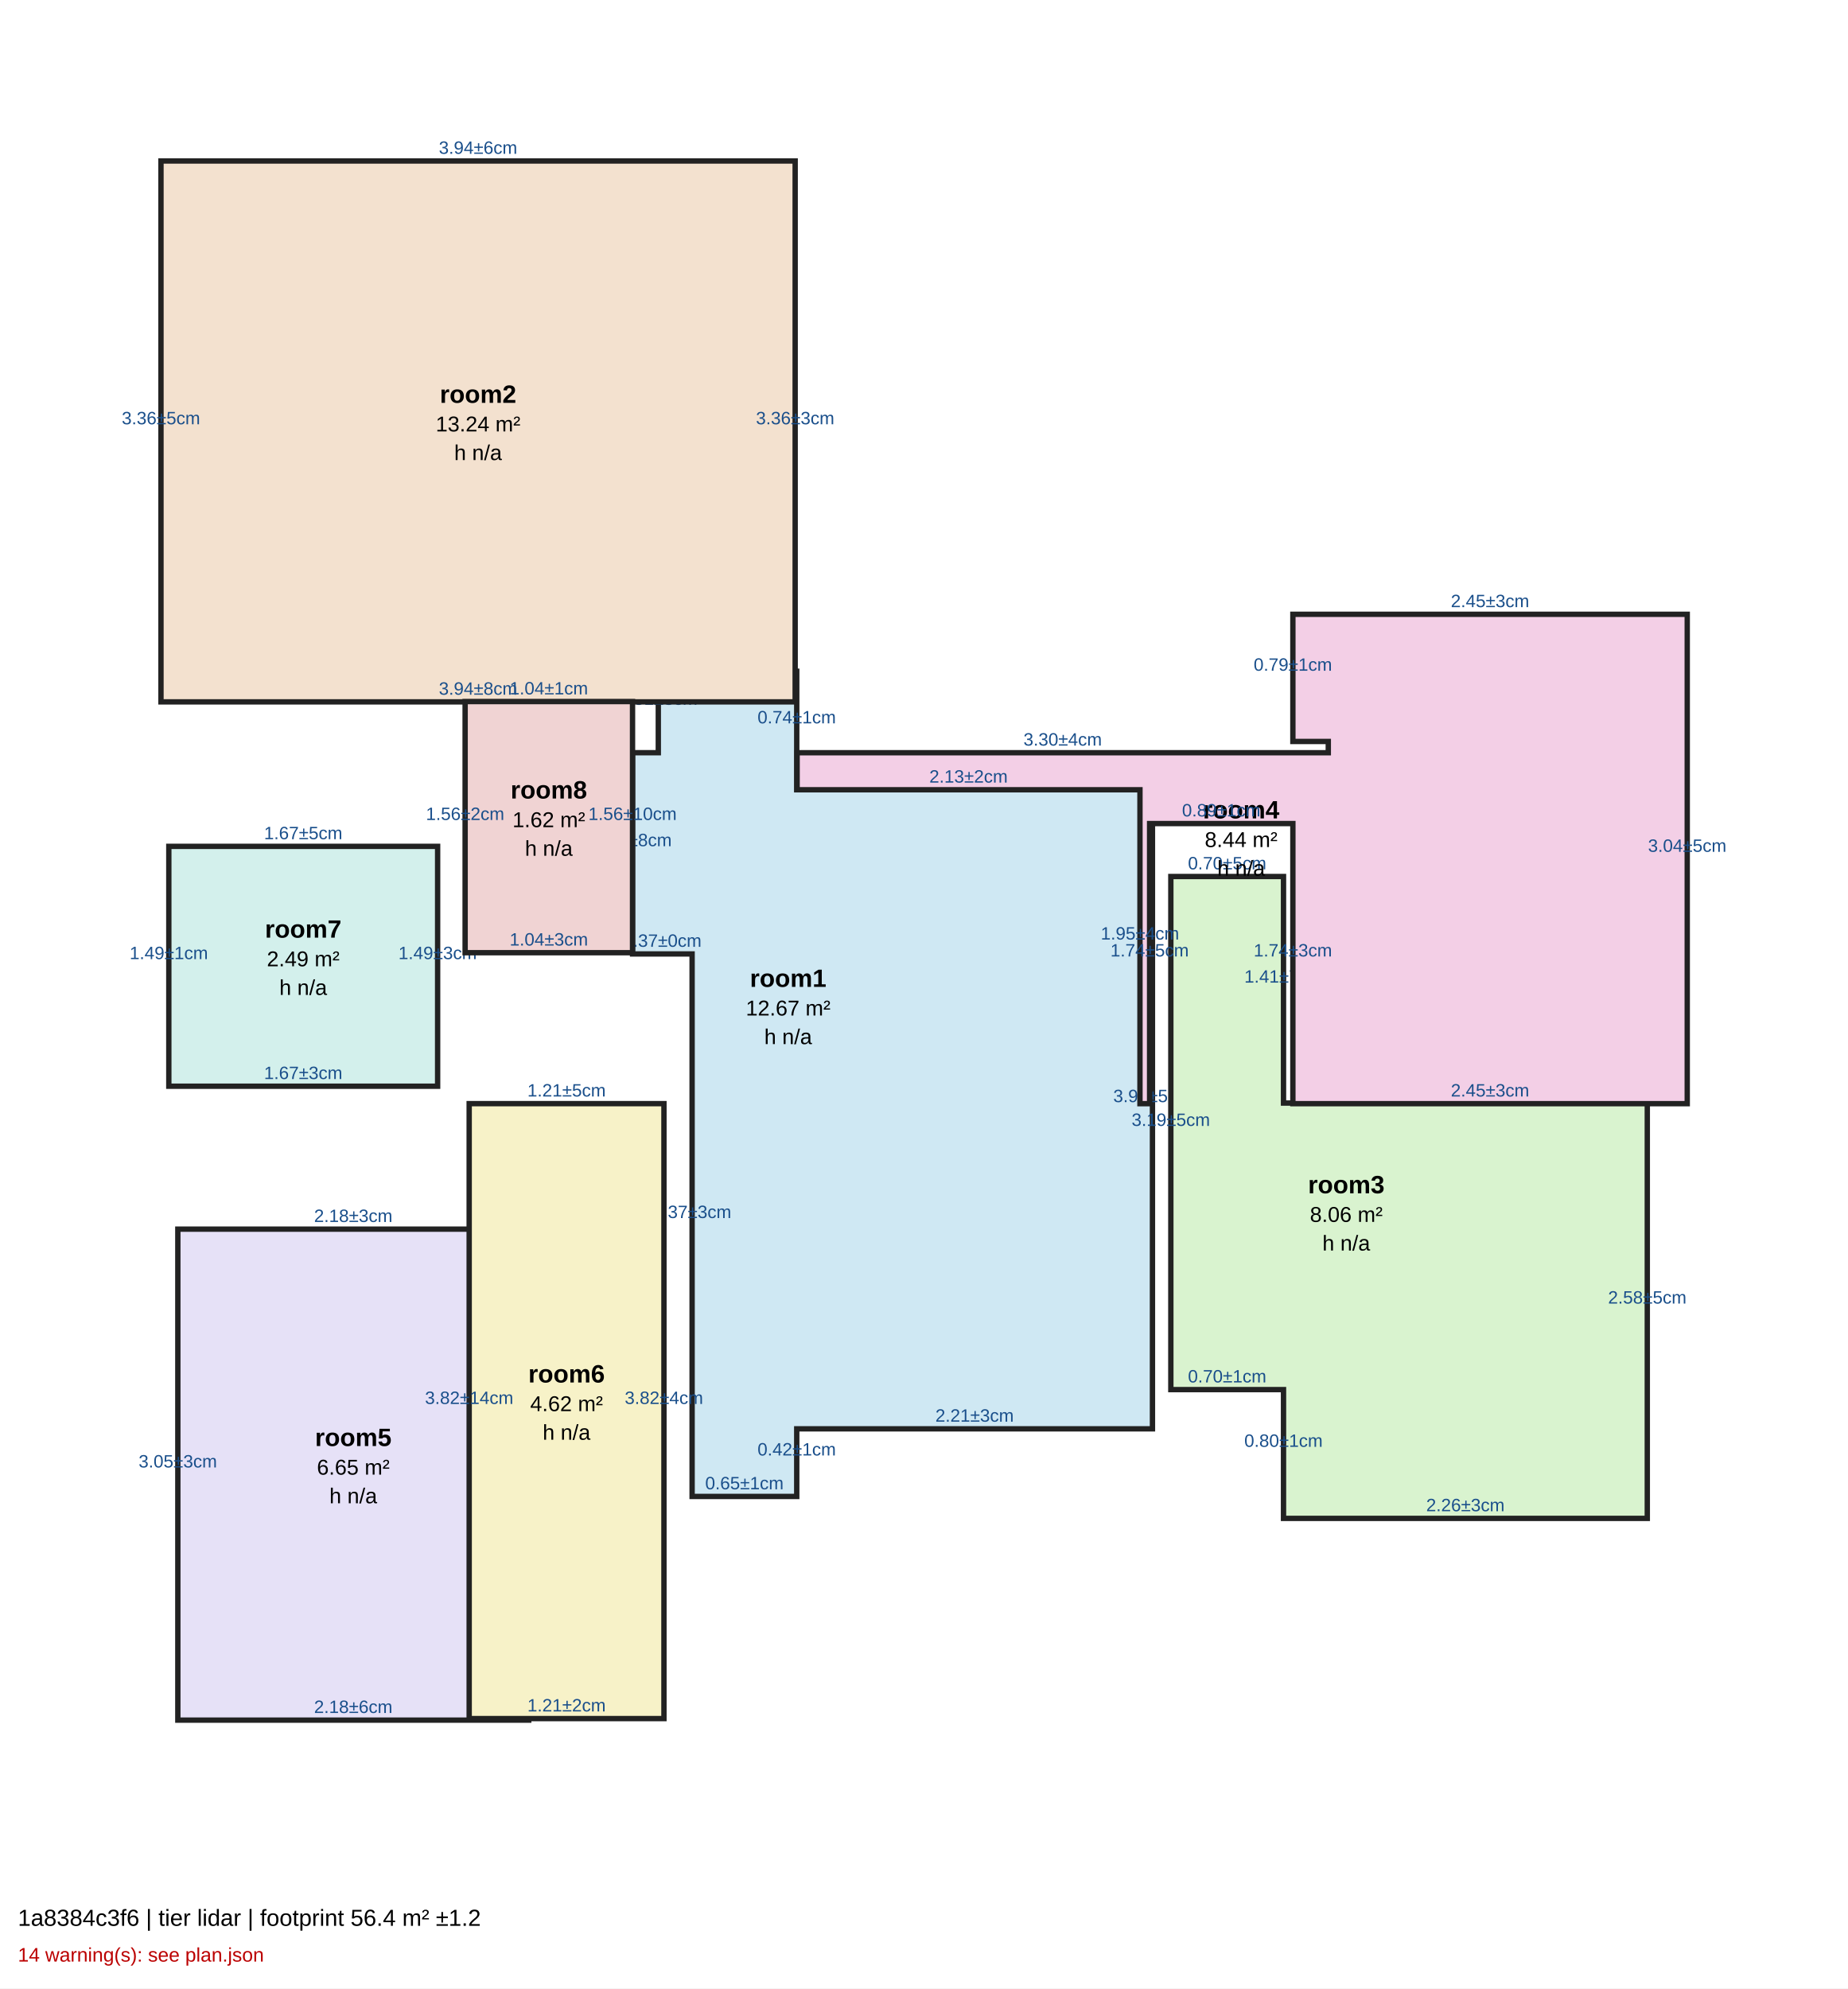
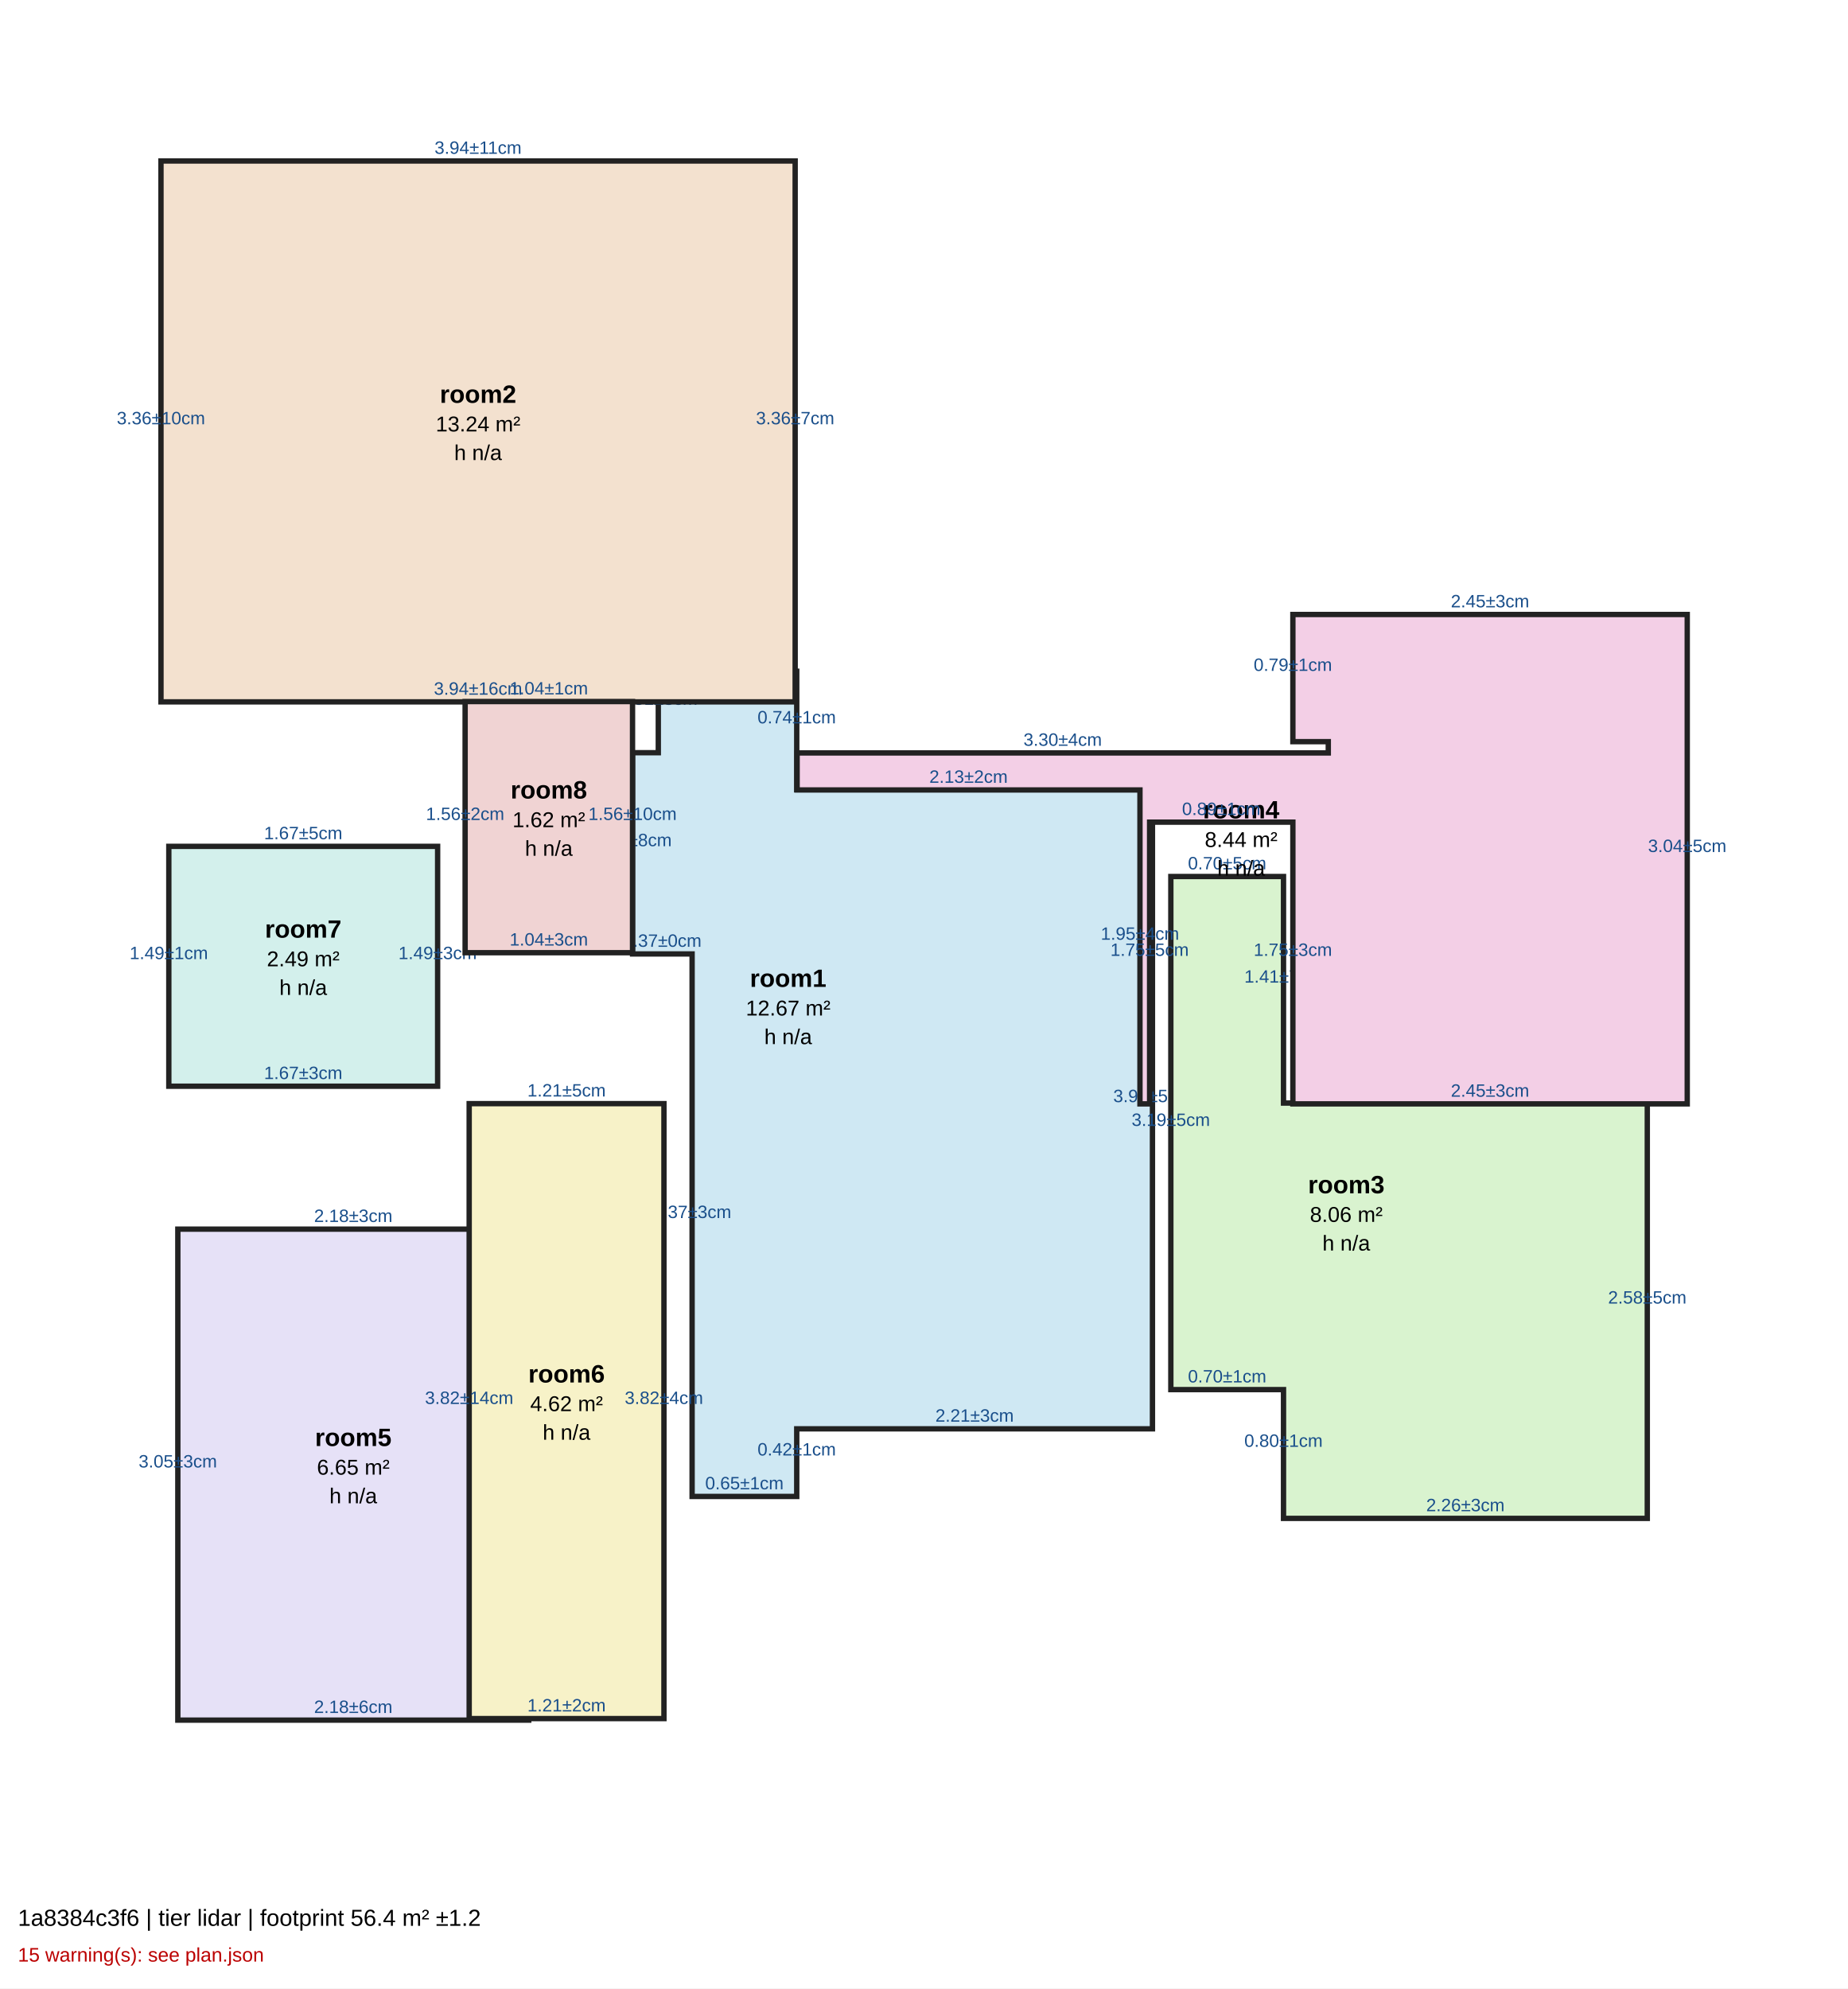
<svg xmlns="http://www.w3.org/2000/svg" baseProfile="full" height="1112px" version="1.1" width="1033px">
  <defs />
  <rect fill="white" height="1111.679" width="1033.383" x="0" y="0" />
  <polygon fill="#cfe8f3" points="386.976,836.625 386.976,533.325 353.676,533.325 353.676,420.825 368.076,420.825 368.076,375.285 445.476,375.285 445.476,441.525 644.376,441.525 644.376,798.825 445.476,798.825 445.476,836.625" stroke="#222" stroke-width="3" />
  <text font-family="Arial" font-size="14" font-weight="bold" text-anchor="middle" x="440.676" y="551.735">room1</text>
  <text font-family="Arial" font-size="12" font-weight="normal" text-anchor="middle" x="440.676" y="567.735">12.67 m²</text>
  <text font-family="Arial" font-size="12" font-weight="normal" text-anchor="middle" x="440.676" y="583.735">h n/a</text>
  <text fill="#1a4f8b" font-family="Arial" font-size="10" text-anchor="middle" x="386.976" y="680.975">3.37±3cm</text>
  <text fill="#1a4f8b" font-family="Arial" font-size="10" text-anchor="middle" x="370.326" y="529.325">0.37±0cm</text>
  <text fill="#1a4f8b" font-family="Arial" font-size="10" text-anchor="middle" x="353.676" y="473.075">1.25±8cm</text>
  <text fill="#1a4f8b" font-family="Arial" font-size="10" text-anchor="middle" x="368.076" y="394.055">0.51±3cm</text>
  <text fill="#1a4f8b" font-family="Arial" font-size="10" text-anchor="middle" x="406.776" y="371.285">0.86±6cm</text>
  <text fill="#1a4f8b" font-family="Arial" font-size="10" text-anchor="middle" x="445.476" y="404.405">0.74±1cm</text>
  <text fill="#1a4f8b" font-family="Arial" font-size="10" text-anchor="middle" x="544.926" y="437.525">2.21±2cm</text>
  <text fill="#1a4f8b" font-family="Arial" font-size="10" text-anchor="middle" x="644.376" y="616.175">3.97±5cm</text>
  <text fill="#1a4f8b" font-family="Arial" font-size="10" text-anchor="middle" x="544.926" y="794.825">2.21±3cm</text>
  <text fill="#1a4f8b" font-family="Arial" font-size="10" text-anchor="middle" x="445.476" y="813.725">0.42±1cm</text>
  <text fill="#1a4f8b" font-family="Arial" font-size="10" text-anchor="middle" x="416.226" y="832.625">0.65±1cm</text>
  <polygon fill="#f3e1cf" points="90.0,392.4 90.0,90.0 444.6,90.0 444.6,392.4" stroke="#222" stroke-width="3" />
  <text font-family="Arial" font-size="14" font-weight="bold" text-anchor="middle" x="267.3" y="225.2">room2</text>
  <text font-family="Arial" font-size="12" font-weight="normal" text-anchor="middle" x="267.3" y="241.2">13.24 m²</text>
  <text font-family="Arial" font-size="12" font-weight="normal" text-anchor="middle" x="267.3" y="257.2">h n/a</text>
-   <text fill="#1a4f8b" font-family="Arial" font-size="10" text-anchor="middle" x="90.0" y="237.2">3.36±5cm</text>
-   <text fill="#1a4f8b" font-family="Arial" font-size="10" text-anchor="middle" x="267.3" y="86.0">3.94±6cm</text>
-   <text fill="#1a4f8b" font-family="Arial" font-size="10" text-anchor="middle" x="444.6" y="237.2">3.36±3cm</text>
-   <text fill="#1a4f8b" font-family="Arial" font-size="10" text-anchor="middle" x="267.3" y="388.4">3.94±8cm</text>
+   <text fill="#1a4f8b" font-family="Arial" font-size="10" text-anchor="middle" x="90.0" y="237.2">3.36±10cm</text>
+   <text fill="#1a4f8b" font-family="Arial" font-size="10" text-anchor="middle" x="267.3" y="86.0">3.94±11cm</text>
+   <text fill="#1a4f8b" font-family="Arial" font-size="10" text-anchor="middle" x="444.6" y="237.2">3.36±7cm</text>
+   <text fill="#1a4f8b" font-family="Arial" font-size="10" text-anchor="middle" x="267.3" y="388.4">3.94±16cm</text>
  <polygon fill="#d9f3cf" points="717.647,848.894 717.647,776.894 654.647,776.894 654.647,490.035 717.647,490.035 717.647,616.694 921.047,616.694 921.047,848.894" stroke="#222" stroke-width="3" />
  <text font-family="Arial" font-size="14" font-weight="bold" text-anchor="middle" x="752.747" y="667.129">room3</text>
  <text font-family="Arial" font-size="12" font-weight="normal" text-anchor="middle" x="752.747" y="683.129">8.06 m²</text>
  <text font-family="Arial" font-size="12" font-weight="normal" text-anchor="middle" x="752.747" y="699.129">h n/a</text>
  <text fill="#1a4f8b" font-family="Arial" font-size="10" text-anchor="middle" x="717.647" y="808.894">0.80±1cm</text>
  <text fill="#1a4f8b" font-family="Arial" font-size="10" text-anchor="middle" x="686.147" y="772.894">0.70±1cm</text>
  <text fill="#1a4f8b" font-family="Arial" font-size="10" text-anchor="middle" x="654.647" y="629.465">3.19±5cm</text>
  <text fill="#1a4f8b" font-family="Arial" font-size="10" text-anchor="middle" x="686.147" y="486.035">0.70±5cm</text>
  <text fill="#1a4f8b" font-family="Arial" font-size="10" text-anchor="middle" x="717.647" y="549.365">1.41±7cm</text>
  <text fill="#1a4f8b" font-family="Arial" font-size="10" text-anchor="middle" x="819.347" y="612.694">2.26±3cm</text>
  <text fill="#1a4f8b" font-family="Arial" font-size="10" text-anchor="middle" x="921.047" y="728.794">2.58±5cm</text>
  <text fill="#1a4f8b" font-family="Arial" font-size="10" text-anchor="middle" x="819.347" y="844.894">2.26±3cm</text>
-   <polygon fill="#f3cfe6" points="637.383,617.035 637.383,441.535 445.683,441.535 445.683,420.835 742.683,420.835 742.683,414.535 722.883,414.535 722.883,343.435 943.383,343.435 943.383,617.035 722.883,617.035 722.883,460.435 642.783,460.435 642.783,617.035" stroke="#222" stroke-width="3" />
-   <text font-family="Arial" font-size="14" font-weight="bold" text-anchor="middle" x="693.955" y="457.549">room4</text>
-   <text font-family="Arial" font-size="12" font-weight="normal" text-anchor="middle" x="693.955" y="473.549">8.44 m²</text>
-   <text font-family="Arial" font-size="12" font-weight="normal" text-anchor="middle" x="693.955" y="489.549">h n/a</text>
-   <text fill="#1a4f8b" font-family="Arial" font-size="10" text-anchor="middle" x="637.383" y="525.285">1.95±4cm</text>
-   <text fill="#1a4f8b" font-family="Arial" font-size="10" text-anchor="middle" x="541.533" y="437.535">2.13±2cm</text>
-   <text fill="#1a4f8b" font-family="Arial" font-size="10" text-anchor="middle" x="594.183" y="416.835">3.30±4cm</text>
-   <text fill="#1a4f8b" font-family="Arial" font-size="10" text-anchor="middle" x="722.883" y="374.985">0.79±1cm</text>
-   <text fill="#1a4f8b" font-family="Arial" font-size="10" text-anchor="middle" x="833.133" y="339.435">2.45±3cm</text>
-   <text fill="#1a4f8b" font-family="Arial" font-size="10" text-anchor="middle" x="943.383" y="476.235">3.04±5cm</text>
-   <text fill="#1a4f8b" font-family="Arial" font-size="10" text-anchor="middle" x="833.133" y="613.035">2.45±3cm</text>
-   <text fill="#1a4f8b" font-family="Arial" font-size="10" text-anchor="middle" x="722.883" y="534.735">1.74±3cm</text>
-   <text fill="#1a4f8b" font-family="Arial" font-size="10" text-anchor="middle" x="682.833" y="456.435">0.89±1cm</text>
-   <text fill="#1a4f8b" font-family="Arial" font-size="10" text-anchor="middle" x="642.783" y="534.735">1.74±5cm</text>
+   <polygon fill="#f3cfe6" points="637.383,617.146 637.383,441.646 445.683,441.646 445.683,420.946 742.683,420.946 742.683,414.646 722.883,414.646 722.883,343.546 943.383,343.546 943.383,617.146 722.883,617.146 722.883,459.646 642.783,459.646 642.783,617.146" stroke="#222" stroke-width="3" />
+   <text font-family="Arial" font-size="14" font-weight="bold" text-anchor="middle" x="693.955" y="457.532">room4</text>
+   <text font-family="Arial" font-size="12" font-weight="normal" text-anchor="middle" x="693.955" y="473.532">8.44 m²</text>
+   <text font-family="Arial" font-size="12" font-weight="normal" text-anchor="middle" x="693.955" y="489.532">h n/a</text>
+   <text fill="#1a4f8b" font-family="Arial" font-size="10" text-anchor="middle" x="637.383" y="525.396">1.95±4cm</text>
+   <text fill="#1a4f8b" font-family="Arial" font-size="10" text-anchor="middle" x="541.533" y="437.646">2.13±2cm</text>
+   <text fill="#1a4f8b" font-family="Arial" font-size="10" text-anchor="middle" x="594.183" y="416.946">3.30±4cm</text>
+   <text fill="#1a4f8b" font-family="Arial" font-size="10" text-anchor="middle" x="722.883" y="375.096">0.79±1cm</text>
+   <text fill="#1a4f8b" font-family="Arial" font-size="10" text-anchor="middle" x="833.133" y="339.546">2.45±3cm</text>
+   <text fill="#1a4f8b" font-family="Arial" font-size="10" text-anchor="middle" x="943.383" y="476.346">3.04±5cm</text>
+   <text fill="#1a4f8b" font-family="Arial" font-size="10" text-anchor="middle" x="833.133" y="613.146">2.45±3cm</text>
+   <text fill="#1a4f8b" font-family="Arial" font-size="10" text-anchor="middle" x="722.883" y="534.396">1.75±3cm</text>
+   <text fill="#1a4f8b" font-family="Arial" font-size="10" text-anchor="middle" x="682.833" y="455.646">0.89±1cm</text>
+   <text fill="#1a4f8b" font-family="Arial" font-size="10" text-anchor="middle" x="642.783" y="534.396">1.75±5cm</text>
  <polygon fill="#e6e1f7" points="99.428,961.679 99.428,687.179 295.628,687.179 295.628,961.679" stroke="#222" stroke-width="3" />
  <text font-family="Arial" font-size="14" font-weight="bold" text-anchor="middle" x="197.528" y="808.429">room5</text>
  <text font-family="Arial" font-size="12" font-weight="normal" text-anchor="middle" x="197.528" y="824.429">6.65 m²</text>
  <text font-family="Arial" font-size="12" font-weight="normal" text-anchor="middle" x="197.528" y="840.429">h n/a</text>
  <text fill="#1a4f8b" font-family="Arial" font-size="10" text-anchor="middle" x="99.428" y="820.429">3.05±3cm</text>
  <text fill="#1a4f8b" font-family="Arial" font-size="10" text-anchor="middle" x="197.528" y="683.179">2.18±3cm</text>
  <text fill="#1a4f8b" font-family="Arial" font-size="10" text-anchor="middle" x="295.628" y="820.429">3.05±7cm</text>
  <text fill="#1a4f8b" font-family="Arial" font-size="10" text-anchor="middle" x="197.528" y="957.679">2.18±6cm</text>
  <polygon fill="#f7f2c8" points="262.331,960.82 262.331,617.02 371.231,617.02 371.231,960.82" stroke="#222" stroke-width="3" />
  <text font-family="Arial" font-size="14" font-weight="bold" text-anchor="middle" x="316.781" y="772.92">room6</text>
  <text font-family="Arial" font-size="12" font-weight="normal" text-anchor="middle" x="316.781" y="788.92">4.62 m²</text>
  <text font-family="Arial" font-size="12" font-weight="normal" text-anchor="middle" x="316.781" y="804.92">h n/a</text>
  <text fill="#1a4f8b" font-family="Arial" font-size="10" text-anchor="middle" x="262.331" y="784.92">3.82±14cm</text>
  <text fill="#1a4f8b" font-family="Arial" font-size="10" text-anchor="middle" x="316.781" y="613.02">1.21±5cm</text>
  <text fill="#1a4f8b" font-family="Arial" font-size="10" text-anchor="middle" x="371.231" y="784.92">3.82±4cm</text>
  <text fill="#1a4f8b" font-family="Arial" font-size="10" text-anchor="middle" x="316.781" y="956.82">1.21±2cm</text>
  <polygon fill="#d3f0ec" points="94.389,607.276 94.389,473.176 244.689,473.176 244.689,607.276" stroke="#222" stroke-width="3" />
  <text font-family="Arial" font-size="14" font-weight="bold" text-anchor="middle" x="169.539" y="524.226">room7</text>
  <text font-family="Arial" font-size="12" font-weight="normal" text-anchor="middle" x="169.539" y="540.226">2.49 m²</text>
  <text font-family="Arial" font-size="12" font-weight="normal" text-anchor="middle" x="169.539" y="556.226">h n/a</text>
  <text fill="#1a4f8b" font-family="Arial" font-size="10" text-anchor="middle" x="94.389" y="536.226">1.49±1cm</text>
  <text fill="#1a4f8b" font-family="Arial" font-size="10" text-anchor="middle" x="169.539" y="469.176">1.67±5cm</text>
  <text fill="#1a4f8b" font-family="Arial" font-size="10" text-anchor="middle" x="244.689" y="536.226">1.49±3cm</text>
  <text fill="#1a4f8b" font-family="Arial" font-size="10" text-anchor="middle" x="169.539" y="603.276">1.67±3cm</text>
  <polygon fill="#f0d3d3" points="260.064,532.633 260.064,392.233 353.664,392.233 353.664,532.633" stroke="#222" stroke-width="3" />
  <text font-family="Arial" font-size="14" font-weight="bold" text-anchor="middle" x="306.864" y="446.433">room8</text>
  <text font-family="Arial" font-size="12" font-weight="normal" text-anchor="middle" x="306.864" y="462.433">1.62 m²</text>
  <text font-family="Arial" font-size="12" font-weight="normal" text-anchor="middle" x="306.864" y="478.433">h n/a</text>
  <text fill="#1a4f8b" font-family="Arial" font-size="10" text-anchor="middle" x="260.064" y="458.433">1.56±2cm</text>
  <text fill="#1a4f8b" font-family="Arial" font-size="10" text-anchor="middle" x="306.864" y="388.233">1.04±1cm</text>
  <text fill="#1a4f8b" font-family="Arial" font-size="10" text-anchor="middle" x="353.664" y="458.433">1.56±10cm</text>
  <text fill="#1a4f8b" font-family="Arial" font-size="10" text-anchor="middle" x="306.864" y="528.633">1.04±3cm</text>
  <text font-family="Arial" font-size="13" x="10" y="1076.679">1a8384c3f6 | tier lidar | footprint 56.4 m² ±1.2</text>
-   <text fill="#b00" font-family="Arial" font-size="11" x="10" y="1096.679">14 warning(s): see plan.json</text>
+   <text fill="#b00" font-family="Arial" font-size="11" x="10" y="1096.679">15 warning(s): see plan.json</text>
</svg>
